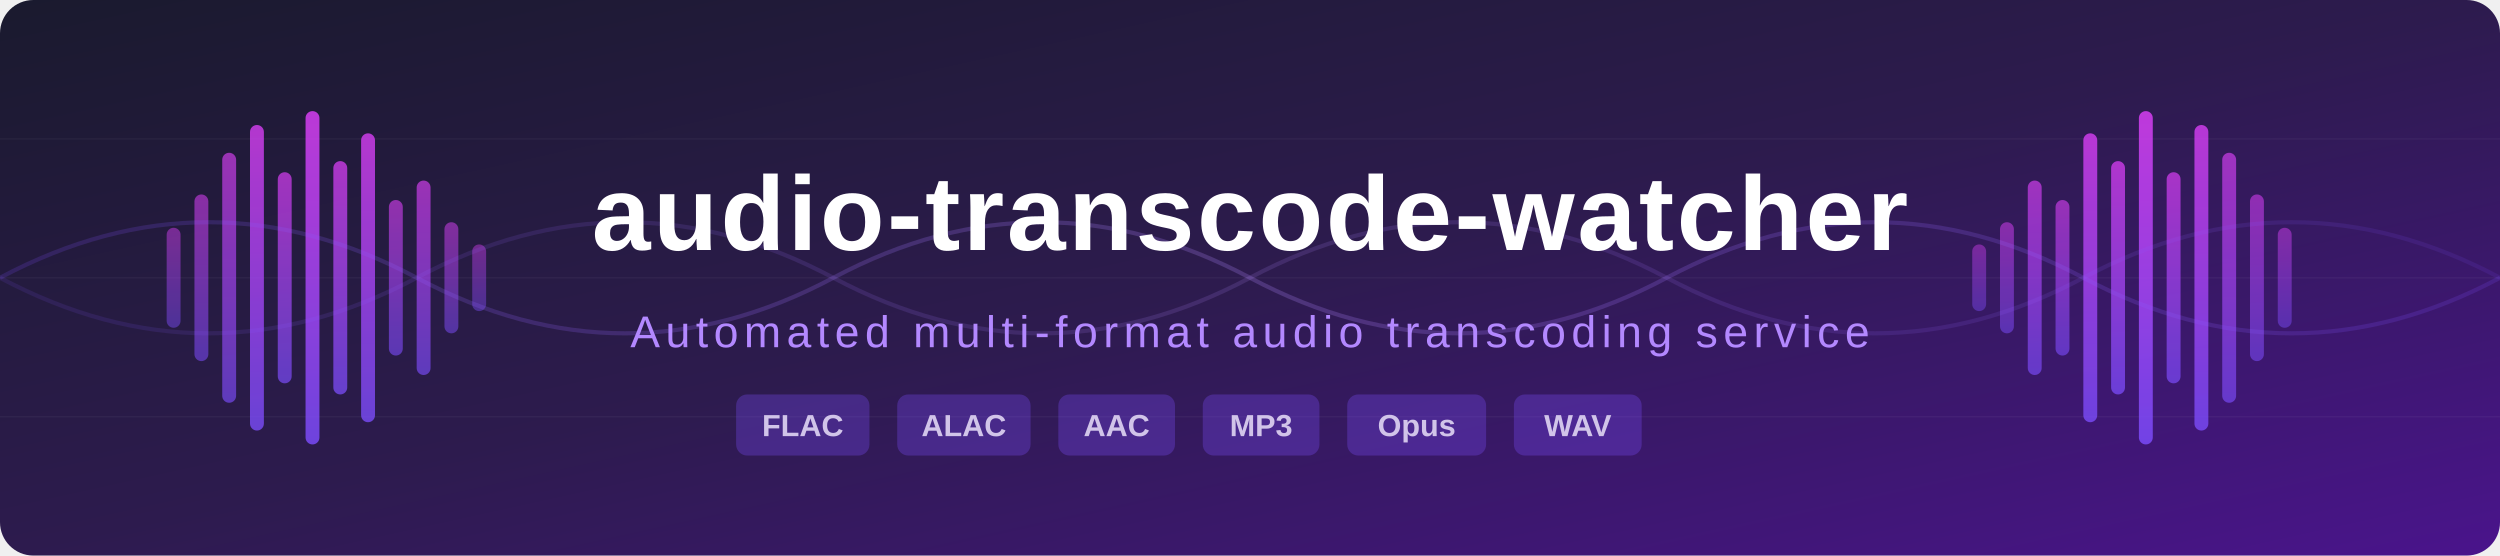
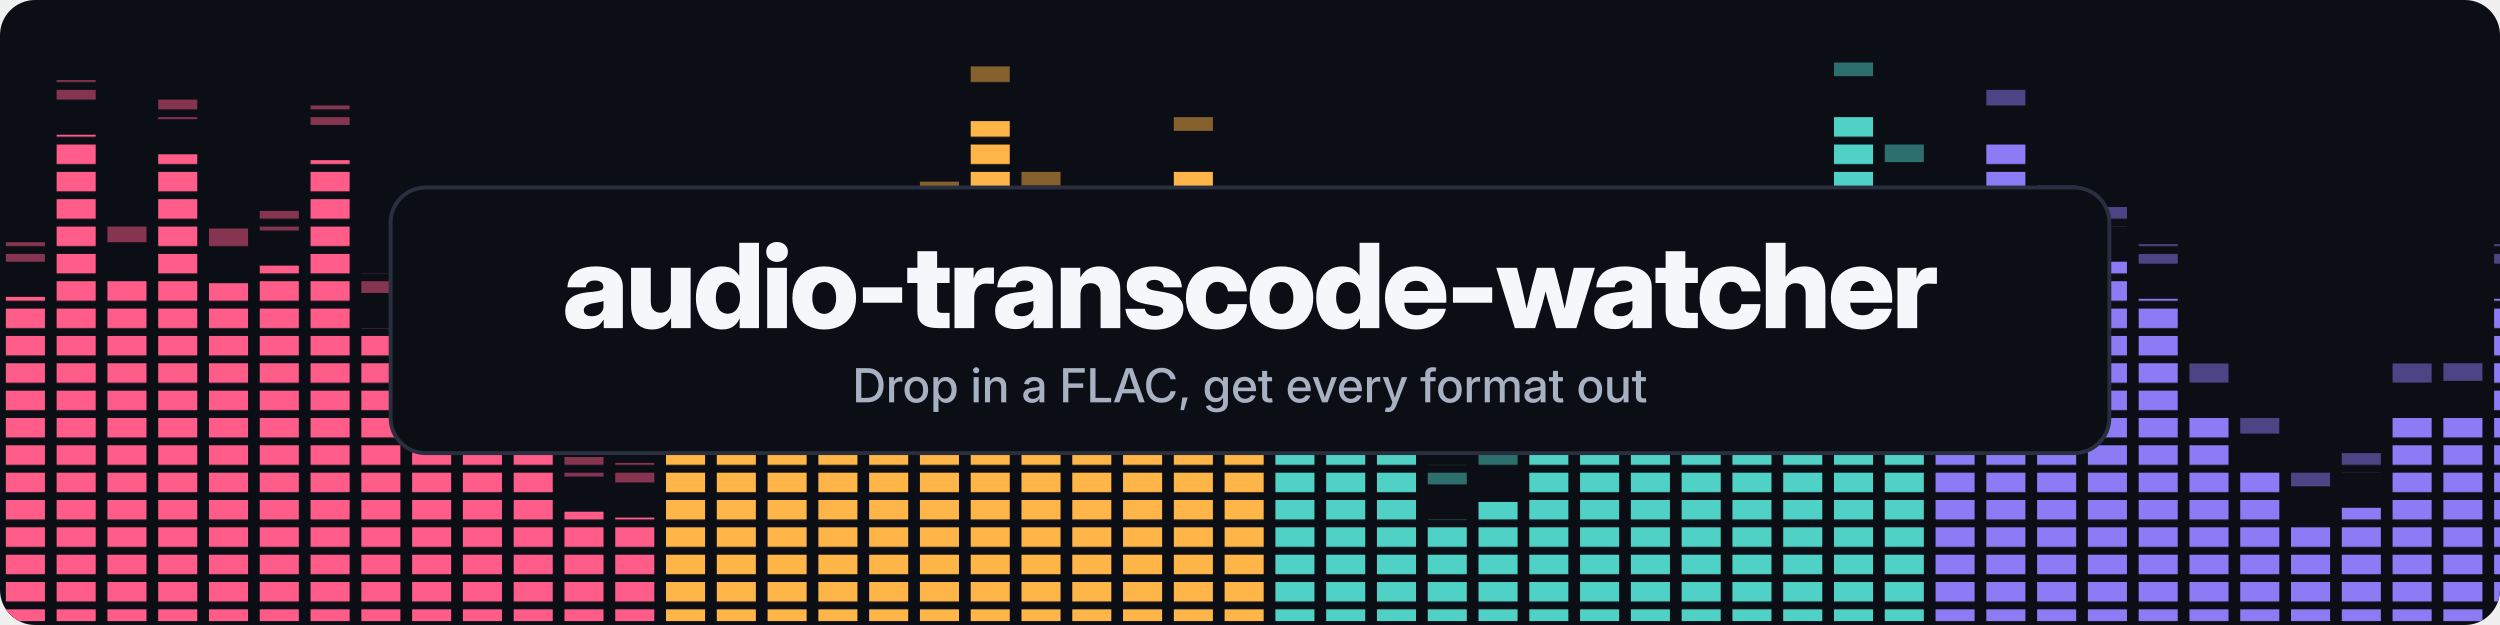
- <svg xmlns="http://www.w3.org/2000/svg" viewBox="0 0 900 200" width="900" height="200">
+ <svg xmlns="http://www.w3.org/2000/svg" viewBox="0 0 1280 320" width="1280" height="320" role="img" aria-label="audio-transcode-watcher: Drop in a FLAC, get every format out">
  <defs>
-     <linearGradient id="bg" x1="0%" y1="0%" x2="100%" y2="100%">
-       <stop offset="0%" style="stop-color:#1A1A2E;stop-opacity:1" />
-       <stop offset="50%" style="stop-color:#2D1B4E;stop-opacity:1" />
-       <stop offset="100%" style="stop-color:#4A148C;stop-opacity:1" />
-     </linearGradient>
-     <linearGradient id="waveGrad" x1="0%" y1="0%" x2="100%" y2="0%">
-       <stop offset="0%" style="stop-color:#7C4DFF;stop-opacity:0.6" />
-       <stop offset="50%" style="stop-color:#B388FF;stop-opacity:0.8" />
-       <stop offset="100%" style="stop-color:#7C4DFF;stop-opacity:0.6" />
-     </linearGradient>
-     <linearGradient id="accentGrad" x1="0%" y1="0%" x2="0%" y2="100%">
-       <stop offset="0%" style="stop-color:#E040FB;stop-opacity:1" />
-       <stop offset="100%" style="stop-color:#7C4DFF;stop-opacity:1" />
-     </linearGradient>
+     <clipPath id="c">
+       <rect width="1280" height="320" rx="18" />
+     </clipPath>
+     <path id="ga" d="M12.3 .5q-3.1 0-5.5-1q-2.4-1-3.8-3q-1.3-2.1-1.3-5.1q0-2.7 .9-4.4q1-1.8 2.6-2.9q1.7-1.1 3.8-1.7q2.2-.6 4.7-.8q2.7-.2 4.4-.5q1.7-.3 2.4-.8q.7-.5 .7-1.4l0-.2q0-.9-.5-1.6q-.5-.7-1.5-1.1q-.9-.4-2.3-.4q-1.4 0-2.4 .4q-1 .5-1.6 1.2q-.6 .8-.7 1.9l-9.4 0q.2-3.4 2-5.8q1.7-2.4 4.8-3.6q3.2-1.3 7.7-1.3q3.3 0 5.9 .7q2.7 .7 4.4 2.1q1.8 1.4 2.7 3.4q.9 2 .9 4.6l0 20.8l-9.8 0l0-4.3l-.1 0q-1 1.6-2.2 2.7q-1.3 1.1-3 1.6q-1.6 .5-3.8 .5zm3-6.6q1.7 0 3.1-.6q1.3-.6 2.1-1.8q.8-1.1 .8-2.6l0-2.8q-.4 .1-.9 .3q-.6 .2-1.3 .3q-.7 .2-1.5 .3q-.8 .2-1.8 .3q-1.3 .2-2.3 .7q-1.1 .4-1.7 1.2q-.6 .7-.6 1.7q0 .9 .5 1.6q.6 .7 1.5 1.1q.9 .3 2.1 .3z" />
+     <path id="gb" d="M13.5 .7q-3.4 0-5.8-1.5q-2.4-1.4-3.6-4.2q-1.3-2.7-1.3-6.5l0-19.4l10.1 0l0 17.3q0 2.7 1.3 4.2q1.3 1.5 3.7 1.5q1.6 0 2.8-.7q1.2-.7 1.8-2q.7-1.4 .7-3.5l0-16.8l10.1 0l0 30.9l-10 0l0-8.3l1.5 0q-1.5 4.1-4.2 6.5q-2.7 2.5-7.1 2.5z" />
+     <path id="gc" d="M14.9 .7q-4 0-7-2q-3.1-2.1-4.7-5.7q-1.7-3.6-1.7-8.5q0-4.8 1.7-8.4q1.7-3.6 4.7-5.7q3-2 6.9-2q2 0 3.7 .5q1.6 .5 2.9 1.6q1.3 1.1 2.3 2.7l0 0l0-16.9l10.1 0l0 43.7l-9.9 0l0-4.8l-.1 0q-.8 1.8-2.1 3q-1.3 1.3-3 1.9q-1.8 .6-3.8 .6zm2.8-8.1q2 0 3.4-1q1.4-1 2.2-2.8q.8-1.9 .8-4.3q0-2.5-.8-4.3q-.8-1.8-2.2-2.8q-1.4-1-3.4-1q-1.8 0-3.2 1q-1.3 .9-2 2.7q-.8 1.8-.8 4.4q0 2.5 .8 4.3q.7 1.9 2 2.8q1.4 1 3.2 1z" />
+     <path id="gd" d="M2.8 0l0-30.9l10.1 0l0 30.9zm5-33.9q-2.4 0-4-1.5q-1.5-1.4-1.5-3.7q0-2.2 1.5-3.6q1.6-1.4 4-1.4q2.5 0 4 1.4q1.6 1.4 1.6 3.7q0 2.2-1.6 3.6q-1.6 1.5-4 1.5z" />
+     <path id="ge" d="M17.8 .7q-4.8 0-8.5-2q-3.7-2-5.7-5.6q-2.1-3.7-2.1-8.6q0-4.9 2.1-8.5q2-3.6 5.7-5.6q3.7-2 8.5-2q4.9 0 8.5 2q3.7 2 5.7 5.6q2.1 3.6 2.1 8.5q0 4.9-2.1 8.6q-2 3.6-5.7 5.6q-3.6 2-8.5 2zm0-8q1.8 0 3.1-1q1.4-.9 2.2-2.7q.8-1.9 .8-4.5q0-2.6-.8-4.4q-.8-1.8-2.2-2.8q-1.3-.9-3.1-.9q-1.7 0-3.1 .9q-1.4 1-2.2 2.8q-.8 1.8-.8 4.4q0 2.6 .8 4.5q.8 1.8 2.2 2.7q1.4 1 3.1 1z" />
+     <path id="gf" d="M23.6-20.9l0 7.9l-20.1 0l0-7.9z" />
+     <path id="gg" d="M22.3-30.9l0 7.8l-21.7 0l0-7.8zm-16.5-8.5l10.1 0l0 29q0 1.5 .6 2q.6 .6 2.3 .6q.8 0 1.9 0q1.1 0 1.6 0l0 7.8q-.8 0-2.4 0q-1.6 0-3.3 0q-5.6 0-8.2-2.1q-2.6-2.1-2.6-6.6z" />
+     <path id="gh" d="M2.8 0l0-30.9l9.8 0l0 5.4l.1 0q.8-3 2.6-4.3q1.8-1.2 4.9-1.2q.8 0 1.5 0q.7 0 1.3 0l0 8.3q-.6 0-1.7 0q-1.2-.1-2.3-.1q-1.8 0-3.2 .8q-1.4 .9-2.1 2.4q-.8 1.5-.8 3.8l0 15.8z" />
+     <path id="gi" d="M12.9-16.8l0 16.8l-10.1 0l0-30.9l10 0l0 8.2l-1.5 0q1.4-4 4.1-6.5q2.8-2.4 7.2-2.4q3.4 0 5.8 1.4q2.3 1.5 3.6 4.2q1.3 2.7 1.3 6.6l0 19.4l-10.1 0l0-17.4q0-2.7-1.3-4.1q-1.4-1.5-3.8-1.5q-1.6 0-2.7 .7q-1.2 .6-1.9 2q-.6 1.4-.6 3.5z" />
+     <path id="gj" d="M16.5 .8q-4.3 0-7.6-1.3q-3.3-1.3-5.3-3.7q-2-2.4-2.3-5.7l10 0q.2 1.7 1.5 2.7q1.3 1 3.5 1q2.1 0 3.3-.7q1.1-.8 1.1-1.9q0-1-.9-1.7q-1-.6-2.8-.9l-5.6-1q-4.6-.9-7-3.2q-2.4-2.3-2.4-5.9q0-3.1 1.7-5.3q1.7-2.3 4.8-3.5q3.1-1.3 7.4-1.3q4.3 0 7.5 1.3q3.2 1.3 4.9 3.7q1.8 2.4 1.9 5.7l-9.3 0q0-1.6-1.3-2.7q-1.3-1.1-3.3-1.1q-2 0-3.1 .8q-1.1 .8-1.1 1.9q0 1 .9 1.6q.9 .7 2.4 1l6.3 1.1q4.7 .9 7 2.9q2.3 2.1 2.3 5.5q0 3.2-1.8 5.6q-1.9 2.4-5.1 3.7q-3.3 1.4-7.6 1.4z" />
+     <path id="gk" d="M17.5 .7q-4.8 0-8.4-2q-3.6-2.1-5.6-5.7q-2-3.6-2-8.5q0-4.8 2-8.4q2-3.7 5.6-5.7q3.6-2 8.4-2q3.2 0 6 .9q2.7 .9 4.7 2.7q2 1.7 3.1 4q1.2 2.4 1.4 5.2l-9.7 0q-.2-1.1-.6-2q-.4-.9-1.1-1.5q-.6-.7-1.5-1q-1-.4-2.1-.4q-1.9 0-3.2 1q-1.3 1-2.1 2.9q-.7 1.8-.7 4.3q0 2.6 .7 4.4q.8 1.8 2.1 2.8q1.4 1 3.2 1q1.1 0 2-.3q1-.4 1.6-1q.7-.7 1.1-1.6q.4-.9 .5-2.1l9.8 0q-.1 2.9-1.2 5.2q-1.2 2.4-3.2 4.2q-2 1.7-4.7 2.6q-2.8 1-6.1 1z" />
+     <path id="gl" d="M17.5 .7q-4.8 0-8.4-2.1q-3.6-2-5.6-5.7q-2-3.7-2-8.4q0-4.7 2-8.3q2-3.7 5.6-5.8q3.5-2 8.1-2q3.5 0 6.4 1.1q2.8 1.2 4.9 3.3q2.1 2.1 3.3 5.1q1.1 2.9 1.1 6.4l0 2.7l-28.1 0l0-6l23.4 0l-4.6 1.2q0-2-.8-3.4q-.7-1.5-2.1-2.2q-1.3-.8-3.3-.8q-1.8 0-3.2 .8q-1.4 .7-2.1 2.2q-.7 1.4-.7 3.4l0 4.5q0 2 .7 3.6q.8 1.5 2.2 2.3q1.5 .8 3.5 .8q1.5 0 2.7-.4q1.1-.4 1.9-1.1q.8-.8 1.2-1.8l9.1 0q-.6 3.1-2.7 5.5q-2.2 2.4-5.4 3.7q-3.2 1.4-7.1 1.4z" />
+     <path id="gm" d="M9.6 0l-9.5-30.9l10.6 0l2.4 9.6q.8 3.4 1.6 7.1q.8 3.7 1.5 7.2l-1.3 0q.8-3.5 1.7-7.2q.8-3.7 1.7-7.1l2.6-9.6l8.9 0l2.6 9.6q.9 3.4 1.7 7.1q.9 3.7 1.7 7.2l-1.3 0q.8-3.5 1.5-7.2q.7-3.6 1.5-7.1l2.3-9.6l10.8 0l-9.5 30.9l-10.4 0l-3.4-11.6q-.5-1.7-1-3.4q-.4-1.8-.9-3.6q-.4-1.8-.9-3.6l1.7 0q-.4 1.8-.9 3.6q-.4 1.8-.9 3.6q-.4 1.7-.9 3.4l-3.5 11.6z" />
+     <path id="gn" d="M12.9-16.8l0 16.8l-10.1 0l0-43.7l10.1 0l0 21l-1.6 0q1.4-4 4.1-6.5q2.8-2.4 7.2-2.4q3.4 0 5.8 1.4q2.3 1.5 3.6 4.2q1.3 2.7 1.3 6.6l0 19.4l-10.1 0l0-17.4q0-2.7-1.3-4.1q-1.4-1.5-3.8-1.5q-1.6 0-2.7 .7q-1.2 .6-1.9 2q-.6 1.4-.6 3.5z" />
+     <path id="go" d="M7.5 0l-4.3 0l0-2.3l4.1 0q2 0 3.4-.8q1.3-.7 1.9-2.2q.7-1.4 .7-3.5q0-2-.7-3.4q-.6-1.4-1.9-2.2q-1.3-.7-3.2-.7l-4.4 0l0-2.4l4.6 0q2.5 0 4.4 1.1q1.8 1 2.8 3q1 1.9 1 4.6q0 2.8-1 4.7q-1 2-2.9 3q-1.8 1.1-4.5 1.1zm-3-17.5l0 17.5l-2.7 0l0-17.5z" />
+     <path id="gp" d="M1.6 0l0-12.9l2.5 0l0 2.1l.1 0q.3-1 1.2-1.6q.8-.6 2-.6q.2 0 .5 0q.3 0 .5 0l0 2.4q-.1 0-.5 0q-.4-.1-.8-.1q-.8 0-1.5 .4q-.7 .3-1.1 1q-.3 .6-.3 1.6l0 7.7z" />
+     <path id="gq" d="M7.1 .3q-1.9 0-3.2-.9q-1.4-.8-2.1-2.3q-.8-1.5-.8-3.5q0-2 .8-3.5q.7-1.5 2.1-2.3q1.3-.9 3.2-.9q1.8 0 3.2 .9q1.3 .8 2.1 2.3q.7 1.5 .7 3.5q0 2-.7 3.5q-.8 1.5-2.1 2.3q-1.4 .9-3.2 .9zm0-2.2q1.1 0 1.9-.6q.8-.6 1.2-1.6q.3-1 .3-2.3q0-1.3-.3-2.3q-.4-1-1.2-1.6q-.8-.6-1.9-.6q-1.2 0-1.9 .6q-.8 .6-1.2 1.6q-.4 1-.4 2.3q0 1.3 .4 2.3q.4 1 1.2 1.6q.7 .6 1.9 .6z" />
+     <path id="gr" d="M1.6 4.9l0-17.8l2.5 0l0 2.1l.2 0q.2-.5 .7-1.1q.5-.5 1.2-.8q.8-.3 1.9-.3q1.5 0 2.8 .8q1.2 .8 1.9 2.2q.7 1.5 .7 3.6q0 2-.7 3.5q-.7 1.5-1.9 2.3q-1.2 .9-2.9 .9q-1 0-1.7-.4q-.8-.3-1.3-.9q-.4-.5-.7-1l-.1 0l0 6.9zm5.9-6.8q1.1 0 1.8-.6q.8-.6 1.2-1.6q.4-1 .4-2.3q0-1.4-.4-2.4q-.4-1-1.2-1.5q-.7-.6-1.8-.6q-1.1 0-1.9 .6q-.7 .5-1.1 1.5q-.4 1-.4 2.4q0 1.3 .4 2.3q.4 1 1.2 1.6q.7 .6 1.8 .6z" />
+     <path id="gs" d="" />
+     <path id="gt" d="M1.6 0l0-12.9l2.6 0l0 12.9zm1.3-14.9q-.7 0-1.1-.4q-.5-.5-.5-1.1q0-.7 .5-1.1q.4-.5 1.1-.5q.7 0 1.1 .5q.5 .4 .5 1.1q0 .6-.5 1.1q-.4 .4-1.1 .4z" />
+     <path id="gu" d="M4.2-7.5l0 7.5l-2.6 0l0-12.9l2.5 0l0 3.2l-.4 0q.6-1.7 1.7-2.5q1.1-.8 2.6-.8q1.3 0 2.3 .5q1 .6 1.6 1.7q.6 1.1 .6 2.7l0 8.1l-2.6 0l0-7.8q0-1.4-.7-2.2q-.7-.8-2-.8q-.9 0-1.6 .4q-.6 .3-1 1q-.4 .8-.4 1.9z" />
+     <path id="gv" d="M5.3 .3q-1.2 0-2.2-.5q-1-.4-1.6-1.3q-.6-.9-.6-2.1q0-1.1 .5-1.8q.4-.8 1.1-1.2q.7-.4 1.6-.6q.9-.2 1.8-.3q1.2-.1 1.9-.2q.7-.1 1-.3q.4-.2 .4-.7l0-.1q0-.6-.3-1.1q-.3-.5-.9-.8q-.5-.3-1.3-.3q-.9 0-1.5 .3q-.6 .3-1 .7q-.3 .4-.5 .9l-2.4-.4q.3-1.2 1.1-2q.8-.8 1.9-1.2q1.1-.3 2.3-.3q.9 0 1.8 .2q.9 .2 1.7 .7q.7 .5 1.2 1.4q.4 .8 .4 2.1l0 8.6l-2.5 0l0-1.8l-.1 0q-.2 .5-.7 1q-.5 .5-1.3 .8q-.7 .3-1.8 .3zm.6-2.1q1 0 1.8-.4q.7-.4 1.1-1.1q.4-.6 .4-1.4l0-1.6q-.2 .1-.5 .2q-.4 .1-.8 .2q-.5 .1-1 .2q-.5 0-.8 .1q-.7 .1-1.3 .3q-.6 .2-1 .6q-.4 .4-.4 1.1q0 .6 .4 1q.3 .4 .8 .6q.6 .2 1.3 .2z" />
+     <path id="gw" d="M1.8 0l0-17.5l11.1 0l0 2.3l-8.4 0l0 5.5l7.6 0l0 2.3l-7.6 0l0 7.4z" />
+     <path id="gx" d="M1.8 0l0-17.5l2.7 0l0 15.2l8 0l0 2.3z" />
+     <path id="gy" d="M.5 0l6.2-17.5l3.3 0l6.3 17.5l-2.9 0l-3.4-9.8q-.4-1.2-.9-2.7q-.4-1.6-1.1-3.8l.6 0q-.6 2.2-1.1 3.8q-.5 1.6-.8 2.7l-3.4 9.8zm3.4-4.6l0-2.2l8.9 0l0 2.2z" />
+     <path id="gz" d="M9.2 .2q-2.4 0-4.2-1q-1.8-1.1-2.8-3.2q-1-2-1-4.7q0-2.8 1-4.8q1-2 2.8-3.1q1.8-1.1 4.2-1.1q1.4 0 2.6 .4q1.2 .4 2.2 1.2q.9 .8 1.6 1.9q.6 1.1 .8 2.4l-2.7 0q-.1-.8-.6-1.5q-.4-.6-1-1.1q-.6-.4-1.3-.7q-.8-.2-1.6-.2q-1.6 0-2.8 .8q-1.2 .8-1.9 2.2q-.7 1.5-.7 3.6q0 2 .7 3.5q.7 1.5 1.9 2.3q1.2 .7 2.8 .7q.8 0 1.6-.2q.7-.2 1.3-.7q.6-.4 1-1.1q.5-.7 .6-1.5l2.7 0q-.2 1.3-.8 2.4q-.6 1.1-1.6 1.9q-.9 .8-2.2 1.2q-1.2 .4-2.6 .4z" />
+     <path id="gba" d="M1.2 4l1-6.5l2.7 0l-1.9 6.5z" />
+     <path id="gbb" d="M7.1 5.1q-1.5 0-2.7-.4q-1.1-.4-1.8-1.1q-.7-.7-1-1.6l2.2-.7q.2 .4 .6 .8q.4 .5 1.1 .7q.6 .3 1.6 .3q1.5 0 2.4-.8q.9-.7 .9-2.2l0-2.3l-.2 0q-.3 .5-.7 1q-.5 .5-1.2 .8q-.8 .3-1.9 .3q-1.5 0-2.7-.7q-1.3-.8-2-2.2q-.7-1.5-.7-3.5q0-2 .7-3.5q.7-1.4 2-2.2q1.2-.8 2.8-.8q1 0 1.8 .3q.7 .3 1.2 .9q.5 .5 .8 1l.1 0l0-2.1l2.5 0l0 13q0 1.7-.8 2.9q-.7 1.1-2.1 1.6q-1.3 .5-2.9 .5zm-.1-7.3q1.1 0 1.9-.5q.7-.5 1.1-1.5q.4-1 .4-2.3q0-1.3-.4-2.3q-.4-1-1.1-1.5q-.8-.6-1.9-.6q-1.1 0-1.8 .6q-.8 .5-1.2 1.5q-.4 1-.4 2.3q0 1.3 .4 2.3q.4 .9 1.2 1.5q.7 .5 1.8 .5z" />
+     <path id="gbc" d="M7.1 .3q-1.9 0-3.2-.9q-1.4-.8-2.1-2.3q-.8-1.5-.8-3.5q0-1.9 .8-3.4q.7-1.6 2-2.4q1.4-.9 3.2-.9q1.1 0 2.2 .4q1 .4 1.9 1.3q.8 .8 1.2 2q.5 1.2 .5 2.9l0 .8l-10.5 0l0-1.9l9.2 0l-1.2 .6q0-1.2-.4-2.1q-.4-.9-1.1-1.4q-.8-.5-1.8-.5q-1.1 0-1.9 .6q-.7 .5-1.1 1.3q-.5 .9-.5 1.9l0 1.3q0 1.3 .5 2.2q.4 .9 1.3 1.4q.8 .5 1.9 .5q.7 0 1.3-.3q.6-.2 1-.6q.5-.4 .7-1l2.4 .3q-.3 1.1-1.1 1.9q-.7 .9-1.8 1.3q-1.1 .5-2.6 .5z" />
+     <path id="gbd" d="M7.3-12.9l0 2.1l-7.1 0l0-2.1zm-5.1-3.2l2.6 0l0 12.6q0 .8 .3 1.1q.3 .4 1.1 .4q.2 0 .5-.1q.3 0 .6 0l.3 2q-.4 .1-.8 .2q-.5 0-.9 0q-1.8 0-2.7-.8q-1-.9-1-2.5z" />
+     <path id="gbe" d="M5.3 0l-4.8-12.9l2.7 0l2.5 7.3q.4 1.1 .8 2.2q.3 1.2 .6 2.3l-.7 0q.3-1.1 .6-2.3q.3-1.1 .7-2.2l2.5-7.3l2.7 0l-4.8 12.9z" />
+     <path id="gbf" d="M1.6 4.8l.4-2.1l.6 0q.6 .1 1 0q.5-.1 .8-.4q.4-.4 .6-1.2l.4-1.1l-4.9-12.9l2.7 0l2.5 7.3q.4 1.1 .7 2.3q.3 1.1 .7 2.2l-.8 0q.3-1.1 .7-2.3q.3-1.1 .7-2.2l2.5-7.3l2.8 0l-5.7 14.8q-.4 1-1 1.7q-.5 .7-1.3 1q-.7 .4-1.7 .4q-.6 0-1-.1q-.5-.1-.7-.1z" />
+     <path id="gbg" d="M7.9-12.9l0 2.1l-7.7 0l0-2.1zm-5.3 12.9l0-14.5q0-1.2 .5-1.9q.5-.8 1.4-1.2q.8-.4 1.9-.4q.7 0 1.2 .1q.5 .1 .7 .1l-.4 2.1q-.1 0-.5-.1q-.3 0-.6 0q-.9 0-1.3 .4q-.3 .4-.3 1.2l0 14.2z" />
+     <path id="gbh" d="M1.6 0l0-12.9l2.5 0l0 2.9l-.2 0q.3-1 .9-1.7q.6-.7 1.4-1q.7-.4 1.6-.4q1.4 0 2.3 .9q1 .8 1.3 2.3l-.4 0q.3-1 .9-1.7q.6-.7 1.5-1.1q.9-.4 1.9-.4q1.1 0 2.1 .5q.9 .5 1.5 1.5q.5 1 .5 2.5l0 8.6l-2.5 0l0-8.4q0-1.3-.8-1.9q-.7-.6-1.7-.6q-.8 0-1.4 .4q-.6 .3-.9 .9q-.3 .6-.3 1.4l0 8.2l-2.5 0l0-8.5q0-1.1-.7-1.7q-.7-.7-1.7-.7q-.8 0-1.4 .4q-.6 .3-1 1q-.3 .6-.3 1.6l0 7.9z" />
+     <path id="gbi" d="M6.1 .2q-1.3 0-2.3-.6q-1-.5-1.6-1.6q-.6-1.1-.6-2.7l0-8.2l2.6 0l0 7.8q0 1.5 .7 2.3q.7 .8 2 .8q.9 0 1.6-.4q.6-.4 1-1.1q.4-.7 .4-1.8l0-7.6l2.6 0l0 12.9l-2.5 0l0-3.2l.4 0q-.6 1.8-1.7 2.6q-1.1 .8-2.6 .8z" />
  </defs>
-   <rect width="900" height="200" rx="12" fill="url(#bg)" />
-   <g opacity="0.04" stroke="#FFFFFF" stroke-width="0.5">
-     <line x1="0" y1="50" x2="900" y2="50" />
-     <line x1="0" y1="100" x2="900" y2="100" />
-     <line x1="0" y1="150" x2="900" y2="150" />
-   </g>
-   <g transform="translate(60, 100)" opacity="0.9">
-     <rect x="0" y="-18" width="5" height="36" rx="2.5" fill="url(#accentGrad)" opacity="0.5" />
-     <rect x="10" y="-30" width="5" height="60" rx="2.5" fill="url(#accentGrad)" opacity="0.6" />
-     <rect x="20" y="-45" width="5" height="90" rx="2.5" fill="url(#accentGrad)" opacity="0.7" />
-     <rect x="30" y="-55" width="5" height="110" rx="2.5" fill="url(#accentGrad)" opacity="0.85" />
-     <rect x="40" y="-38" width="5" height="76" rx="2.5" fill="url(#accentGrad)" opacity="0.75" />
-     <rect x="50" y="-60" width="5" height="120" rx="2.5" fill="url(#accentGrad)" opacity="0.9" />
-     <rect x="60" y="-42" width="5" height="84" rx="2.5" fill="url(#accentGrad)" opacity="0.8" />
-     <rect x="70" y="-52" width="5" height="104" rx="2.5" fill="url(#accentGrad)" opacity="0.85" />
-     <rect x="80" y="-28" width="5" height="56" rx="2.5" fill="url(#accentGrad)" opacity="0.65" />
-     <rect x="90" y="-35" width="5" height="70" rx="2.5" fill="url(#accentGrad)" opacity="0.7" />
-     <rect x="100" y="-20" width="5" height="40" rx="2.5" fill="url(#accentGrad)" opacity="0.55" />
-     <rect x="110" y="-12" width="5" height="24" rx="2.5" fill="url(#accentGrad)" opacity="0.45" />
-   </g>
-   <g transform="translate(710, 100)" opacity="0.9">
-     <rect x="0" y="-12" width="5" height="24" rx="2.5" fill="url(#accentGrad)" opacity="0.45" />
-     <rect x="10" y="-20" width="5" height="40" rx="2.5" fill="url(#accentGrad)" opacity="0.55" />
-     <rect x="20" y="-35" width="5" height="70" rx="2.5" fill="url(#accentGrad)" opacity="0.7" />
-     <rect x="30" y="-28" width="5" height="56" rx="2.5" fill="url(#accentGrad)" opacity="0.65" />
-     <rect x="40" y="-52" width="5" height="104" rx="2.5" fill="url(#accentGrad)" opacity="0.85" />
-     <rect x="50" y="-42" width="5" height="84" rx="2.5" fill="url(#accentGrad)" opacity="0.8" />
-     <rect x="60" y="-60" width="5" height="120" rx="2.5" fill="url(#accentGrad)" opacity="0.9" />
-     <rect x="70" y="-38" width="5" height="76" rx="2.5" fill="url(#accentGrad)" opacity="0.75" />
-     <rect x="80" y="-55" width="5" height="110" rx="2.5" fill="url(#accentGrad)" opacity="0.85" />
-     <rect x="90" y="-45" width="5" height="90" rx="2.5" fill="url(#accentGrad)" opacity="0.7" />
-     <rect x="100" y="-30" width="5" height="60" rx="2.5" fill="url(#accentGrad)" opacity="0.6" />
-     <rect x="110" y="-18" width="5" height="36" rx="2.5" fill="url(#accentGrad)" opacity="0.5" />
-   </g>
-   <path d="M0,100 Q75,60 150,100 T300,100 T450,100 T600,100 T750,100 T900,100" fill="none" stroke="url(#waveGrad)" stroke-width="1.5" opacity="0.3" />
-   <path d="M0,100 Q75,140 150,100 T300,100 T450,100 T600,100 T750,100 T900,100" fill="none" stroke="url(#waveGrad)" stroke-width="1.5" opacity="0.2" />
-   <text x="450" y="90" text-anchor="middle" fill="#FFFFFF" font-family="'Segoe UI', 'Helvetica Neue', Arial, sans-serif" font-size="38" font-weight="700" letter-spacing="1">
-     audio-transcode-watcher
-   </text>
-   <text x="450" y="125" text-anchor="middle" fill="#B388FF" font-family="'Segoe UI', 'Helvetica Neue', Arial, sans-serif" font-size="16" font-weight="400" letter-spacing="2">
-     Automated multi-format audio transcoding service
-   </text>
-   <g font-family="'Segoe UI', 'Helvetica Neue', Arial, sans-serif" font-size="11" font-weight="600">
-     <rect x="265" y="142" width="48" height="22" rx="4" fill="#7C4DFF" opacity="0.3" />
-     <text x="289" y="157" text-anchor="middle" fill="#D1C4E9">FLAC</text>
-     <rect x="323" y="142" width="48" height="22" rx="4" fill="#7C4DFF" opacity="0.3" />
-     <text x="347" y="157" text-anchor="middle" fill="#D1C4E9">ALAC</text>
-     <rect x="381" y="142" width="42" height="22" rx="4" fill="#7C4DFF" opacity="0.3" />
-     <text x="402" y="157" text-anchor="middle" fill="#D1C4E9">AAC</text>
-     <rect x="433" y="142" width="42" height="22" rx="4" fill="#7C4DFF" opacity="0.3" />
-     <text x="454" y="157" text-anchor="middle" fill="#D1C4E9">MP3</text>
-     <rect x="485" y="142" width="50" height="22" rx="4" fill="#7C4DFF" opacity="0.3" />
-     <text x="510" y="157" text-anchor="middle" fill="#D1C4E9">Opus</text>
-     <rect x="545" y="142" width="46" height="22" rx="4" fill="#7C4DFF" opacity="0.3" />
-     <text x="568" y="157" text-anchor="middle" fill="#D1C4E9">WAV</text>
+   <g clip-path="url(#c)">
+     <rect width="1280" height="320" fill="#0C0E16" />
+     <pattern id="seg" width="8" height="14" patternUnits="userSpaceOnUse" y="4">
+       <rect width="8" height="10" fill="#fff" />
+     </pattern>
+     <mask id="m">
+       <rect width="1280" height="320" fill="url(#seg)" />
+     </mask>
+     <g mask="url(#m)">
+       <rect x="3" y="152" width="20" height="166" fill="#FF5C8A" />
+       <rect x="3" y="124" width="20" height="10" fill="#FF5C8A" fill-opacity=".5" />
+       <rect x="29" y="69" width="20" height="249" fill="#FF5C8A" />
+       <rect x="29" y="41" width="20" height="10" fill="#FF5C8A" fill-opacity=".5" />
+       <rect x="55" y="142" width="20" height="176" fill="#FF5C8A" />
+       <rect x="55" y="114" width="20" height="10" fill="#FF5C8A" fill-opacity=".5" />
+       <rect x="81" y="79" width="20" height="239" fill="#FF5C8A" />
+       <rect x="81" y="51" width="20" height="10" fill="#FF5C8A" fill-opacity=".5" />
+       <rect x="107" y="145" width="20" height="173" fill="#FF5C8A" />
+       <rect x="107" y="117" width="20" height="10" fill="#FF5C8A" fill-opacity=".5" />
+       <rect x="133" y="136" width="20" height="182" fill="#FF5C8A" />
+       <rect x="133" y="108" width="20" height="10" fill="#FF5C8A" fill-opacity=".5" />
+       <rect x="159" y="82" width="20" height="236" fill="#FF5C8A" />
+       <rect x="159" y="54" width="20" height="10" fill="#FF5C8A" fill-opacity=".5" />
+       <rect x="185" y="168" width="20" height="150" fill="#FF5C8A" />
+       <rect x="185" y="140" width="20" height="10" fill="#FF5C8A" fill-opacity=".5" />
+       <rect x="211" y="161" width="20" height="157" fill="#FF5C8A" />
+       <rect x="211" y="133" width="20" height="10" fill="#FF5C8A" fill-opacity=".5" />
+       <rect x="237" y="200" width="20" height="118" fill="#FF5C8A" />
+       <rect x="237" y="172" width="20" height="10" fill="#FF5C8A" fill-opacity=".5" />
+       <rect x="263" y="230" width="20" height="88" fill="#FF5C8A" />
+       <rect x="263" y="202" width="20" height="10" fill="#FF5C8A" fill-opacity=".5" />
+       <rect x="289" y="262" width="20" height="56" fill="#FF5C8A" />
+       <rect x="289" y="234" width="20" height="10" fill="#FF5C8A" fill-opacity=".5" />
+       <rect x="315" y="265" width="20" height="53" fill="#FF5C8A" />
+       <rect x="315" y="237" width="20" height="10" fill="#FF5C8A" fill-opacity=".5" />
+       <rect x="341" y="221" width="20" height="97" fill="#FFB547" />
+       <rect x="341" y="193" width="20" height="10" fill="#FFB547" fill-opacity=".5" />
+       <rect x="367" y="218" width="20" height="100" fill="#FFB547" />
+       <rect x="367" y="190" width="20" height="10" fill="#FFB547" fill-opacity=".5" />
+       <rect x="393" y="187" width="20" height="131" fill="#FFB547" />
+       <rect x="393" y="159" width="20" height="10" fill="#FFB547" fill-opacity=".5" />
+       <rect x="419" y="183" width="20" height="135" fill="#FFB547" />
+       <rect x="419" y="155" width="20" height="10" fill="#FFB547" fill-opacity=".5" />
+       <rect x="445" y="147" width="20" height="171" fill="#FFB547" />
+       <rect x="445" y="119" width="20" height="10" fill="#FFB547" fill-opacity=".5" />
+       <rect x="471" y="121" width="20" height="197" fill="#FFB547" />
+       <rect x="471" y="93" width="20" height="10" fill="#FFB547" fill-opacity=".5" />
+       <rect x="497" y="62" width="20" height="256" fill="#FFB547" />
+       <rect x="497" y="34" width="20" height="10" fill="#FFB547" fill-opacity=".5" />
+       <rect x="523" y="113" width="20" height="205" fill="#FFB547" />
+       <rect x="523" y="85" width="20" height="10" fill="#FFB547" fill-opacity=".5" />
+       <rect x="549" y="143" width="20" height="175" fill="#FFB547" />
+       <rect x="549" y="115" width="20" height="10" fill="#FFB547" fill-opacity=".5" />
+       <rect x="575" y="136" width="20" height="182" fill="#FFB547" />
+       <rect x="575" y="108" width="20" height="10" fill="#FFB547" fill-opacity=".5" />
+       <rect x="601" y="85" width="20" height="233" fill="#FFB547" />
+       <rect x="601" y="57" width="20" height="10" fill="#FFB547" fill-opacity=".5" />
+       <rect x="627" y="181" width="20" height="137" fill="#FFB547" />
+       <rect x="627" y="153" width="20" height="10" fill="#FFB547" fill-opacity=".5" />
+       <rect x="653" y="166" width="20" height="152" fill="#4FD1C5" />
+       <rect x="653" y="138" width="20" height="10" fill="#4FD1C5" fill-opacity=".5" />
+       <rect x="679" y="207" width="20" height="111" fill="#4FD1C5" />
+       <rect x="679" y="179" width="20" height="10" fill="#4FD1C5" fill-opacity=".5" />
+       <rect x="705" y="228" width="20" height="90" fill="#4FD1C5" />
+       <rect x="705" y="200" width="20" height="10" fill="#4FD1C5" fill-opacity=".5" />
+       <rect x="731" y="266" width="20" height="52" fill="#4FD1C5" />
+       <rect x="731" y="238" width="20" height="10" fill="#4FD1C5" fill-opacity=".5" />
+       <rect x="757" y="257" width="20" height="61" fill="#4FD1C5" />
+       <rect x="757" y="229" width="20" height="10" fill="#4FD1C5" fill-opacity=".5" />
+       <rect x="783" y="226" width="20" height="92" fill="#4FD1C5" />
+       <rect x="783" y="198" width="20" height="10" fill="#4FD1C5" fill-opacity=".5" />
+       <rect x="809" y="189" width="20" height="129" fill="#4FD1C5" />
+       <rect x="809" y="161" width="20" height="10" fill="#4FD1C5" fill-opacity=".5" />
+       <rect x="835" y="142" width="20" height="176" fill="#4FD1C5" />
+       <rect x="835" y="114" width="20" height="10" fill="#4FD1C5" fill-opacity=".5" />
+       <rect x="861" y="138" width="20" height="180" fill="#4FD1C5" />
+       <rect x="861" y="110" width="20" height="10" fill="#4FD1C5" fill-opacity=".5" />
+       <rect x="887" y="157" width="20" height="161" fill="#4FD1C5" />
+       <rect x="887" y="129" width="20" height="10" fill="#4FD1C5" fill-opacity=".5" />
+       <rect x="913" y="153" width="20" height="165" fill="#4FD1C5" />
+       <rect x="913" y="125" width="20" height="10" fill="#4FD1C5" fill-opacity=".5" />
+       <rect x="939" y="57" width="20" height="261" fill="#4FD1C5" />
+       <rect x="939" y="29" width="20" height="10" fill="#4FD1C5" fill-opacity=".5" />
+       <rect x="965" y="101" width="20" height="217" fill="#4FD1C5" />
+       <rect x="965" y="73" width="20" height="10" fill="#4FD1C5" fill-opacity=".5" />
+       <rect x="991" y="135" width="20" height="183" fill="#8B7CF6" />
+       <rect x="991" y="107" width="20" height="10" fill="#8B7CF6" fill-opacity=".5" />
+       <rect x="1017" y="72" width="20" height="246" fill="#8B7CF6" />
+       <rect x="1017" y="44" width="20" height="10" fill="#8B7CF6" fill-opacity=".5" />
+       <rect x="1043" y="123" width="20" height="195" fill="#8B7CF6" />
+       <rect x="1043" y="95" width="20" height="10" fill="#8B7CF6" fill-opacity=".5" />
+       <rect x="1069" y="134" width="20" height="184" fill="#8B7CF6" />
+       <rect x="1069" y="106" width="20" height="10" fill="#8B7CF6" fill-opacity=".5" />
+       <rect x="1095" y="153" width="20" height="165" fill="#8B7CF6" />
+       <rect x="1095" y="125" width="20" height="10" fill="#8B7CF6" fill-opacity=".5" />
+       <rect x="1121" y="214" width="20" height="104" fill="#8B7CF6" />
+       <rect x="1121" y="186" width="20" height="10" fill="#8B7CF6" fill-opacity=".5" />
+       <rect x="1147" y="240" width="20" height="78" fill="#8B7CF6" />
+       <rect x="1147" y="212" width="20" height="10" fill="#8B7CF6" fill-opacity=".5" />
+       <rect x="1173" y="267" width="20" height="51" fill="#8B7CF6" />
+       <rect x="1173" y="239" width="20" height="10" fill="#8B7CF6" fill-opacity=".5" />
+       <rect x="1199" y="260" width="20" height="58" fill="#8B7CF6" />
+       <rect x="1199" y="232" width="20" height="10" fill="#8B7CF6" fill-opacity=".5" />
+       <rect x="1225" y="214" width="20" height="104" fill="#8B7CF6" />
+       <rect x="1225" y="186" width="20" height="10" fill="#8B7CF6" fill-opacity=".5" />
+       <rect x="1251" y="213" width="20" height="105" fill="#8B7CF6" />
+       <rect x="1251" y="185" width="20" height="10" fill="#8B7CF6" fill-opacity=".5" />
+       <rect x="1277" y="153" width="20" height="165" fill="#8B7CF6" />
+       <rect x="1277" y="125" width="20" height="10" fill="#8B7CF6" fill-opacity=".5" />
+     </g>
+     <rect x="200" y="96" width="880" height="136" rx="18" fill="#0C0E16" stroke="#2A2F3F" stroke-width="2" />
+     <g fill="#F5F7FA">
+       <use href="#ga" x="287.7" y="168" />
+       <use href="#gb" x="320.3" y="168" />
+       <use href="#gc" x="354.8" y="168" />
+       <use href="#gd" x="390" y="168" />
+       <use href="#ge" x="404.2" y="168" />
+       <use href="#gf" x="438.3" y="168" />
+       <use href="#gg" x="463.9" y="168" />
+       <use href="#gh" x="485.9" y="168" />
+       <use href="#ga" x="507.8" y="168" />
+       <use href="#gi" x="540.3" y="168" />
+       <use href="#gj" x="574.9" y="168" />
+       <use href="#gk" x="605.7" y="168" />
+       <use href="#ge" x="638.3" y="168" />
+       <use href="#gc" x="672.4" y="168" />
+       <use href="#gl" x="707.6" y="168" />
+       <use href="#gf" x="740.4" y="168" />
+       <use href="#gm" x="766" y="168" />
+       <use href="#ga" x="814.5" y="168" />
+       <use href="#gg" x="847" y="168" />
+       <use href="#gk" x="868.7" y="168" />
+       <use href="#gn" x="901.3" y="168" />
+       <use href="#gl" x="935.9" y="168" />
+       <use href="#gh" x="968.7" y="168" />
+     </g>
+     <g fill="#A7B1C2">
+       <use href="#go" x="436.5" y="206" />
+       <use href="#gp" x="453.6" y="206" />
+       <use href="#gq" x="462.1" y="206" />
+       <use href="#gr" x="476.3" y="206" />
+       <use href="#gt" x="496.9" y="206" />
+       <use href="#gu" x="502.7" y="206" />
+       <use href="#gv" x="523" y="206" />
+       <use href="#gw" x="542.5" y="206" />
+       <use href="#gx" x="556.4" y="206" />
+       <use href="#gy" x="569.8" y="206" />
+       <use href="#gz" x="585.6" y="206" />
+       <use href="#gba" x="603.2" y="206" />
+       <use href="#gbb" x="615.8" y="206" />
+       <use href="#gbc" x="630.3" y="206" />
+       <use href="#gbd" x="644" y="206" />
+       <use href="#gbc" x="658.3" y="206" />
+       <use href="#gbe" x="671.6" y="206" />
+       <use href="#gbc" x="684.5" y="206" />
+       <use href="#gp" x="698.3" y="206" />
+       <use href="#gbf" x="707.5" y="206" />
+       <use href="#gbg" x="727.1" y="206" />
+       <use href="#gq" x="735.3" y="206" />
+       <use href="#gp" x="749.4" y="206" />
+       <use href="#gbh" x="758.6" y="206" />
+       <use href="#gv" x="779.6" y="206" />
+       <use href="#gbd" x="792.9" y="206" />
+       <use href="#gq" x="807.2" y="206" />
+       <use href="#gbi" x="821.3" y="206" />
+       <use href="#gbd" x="835.4" y="206" />
+     </g>
  </g>
</svg>
